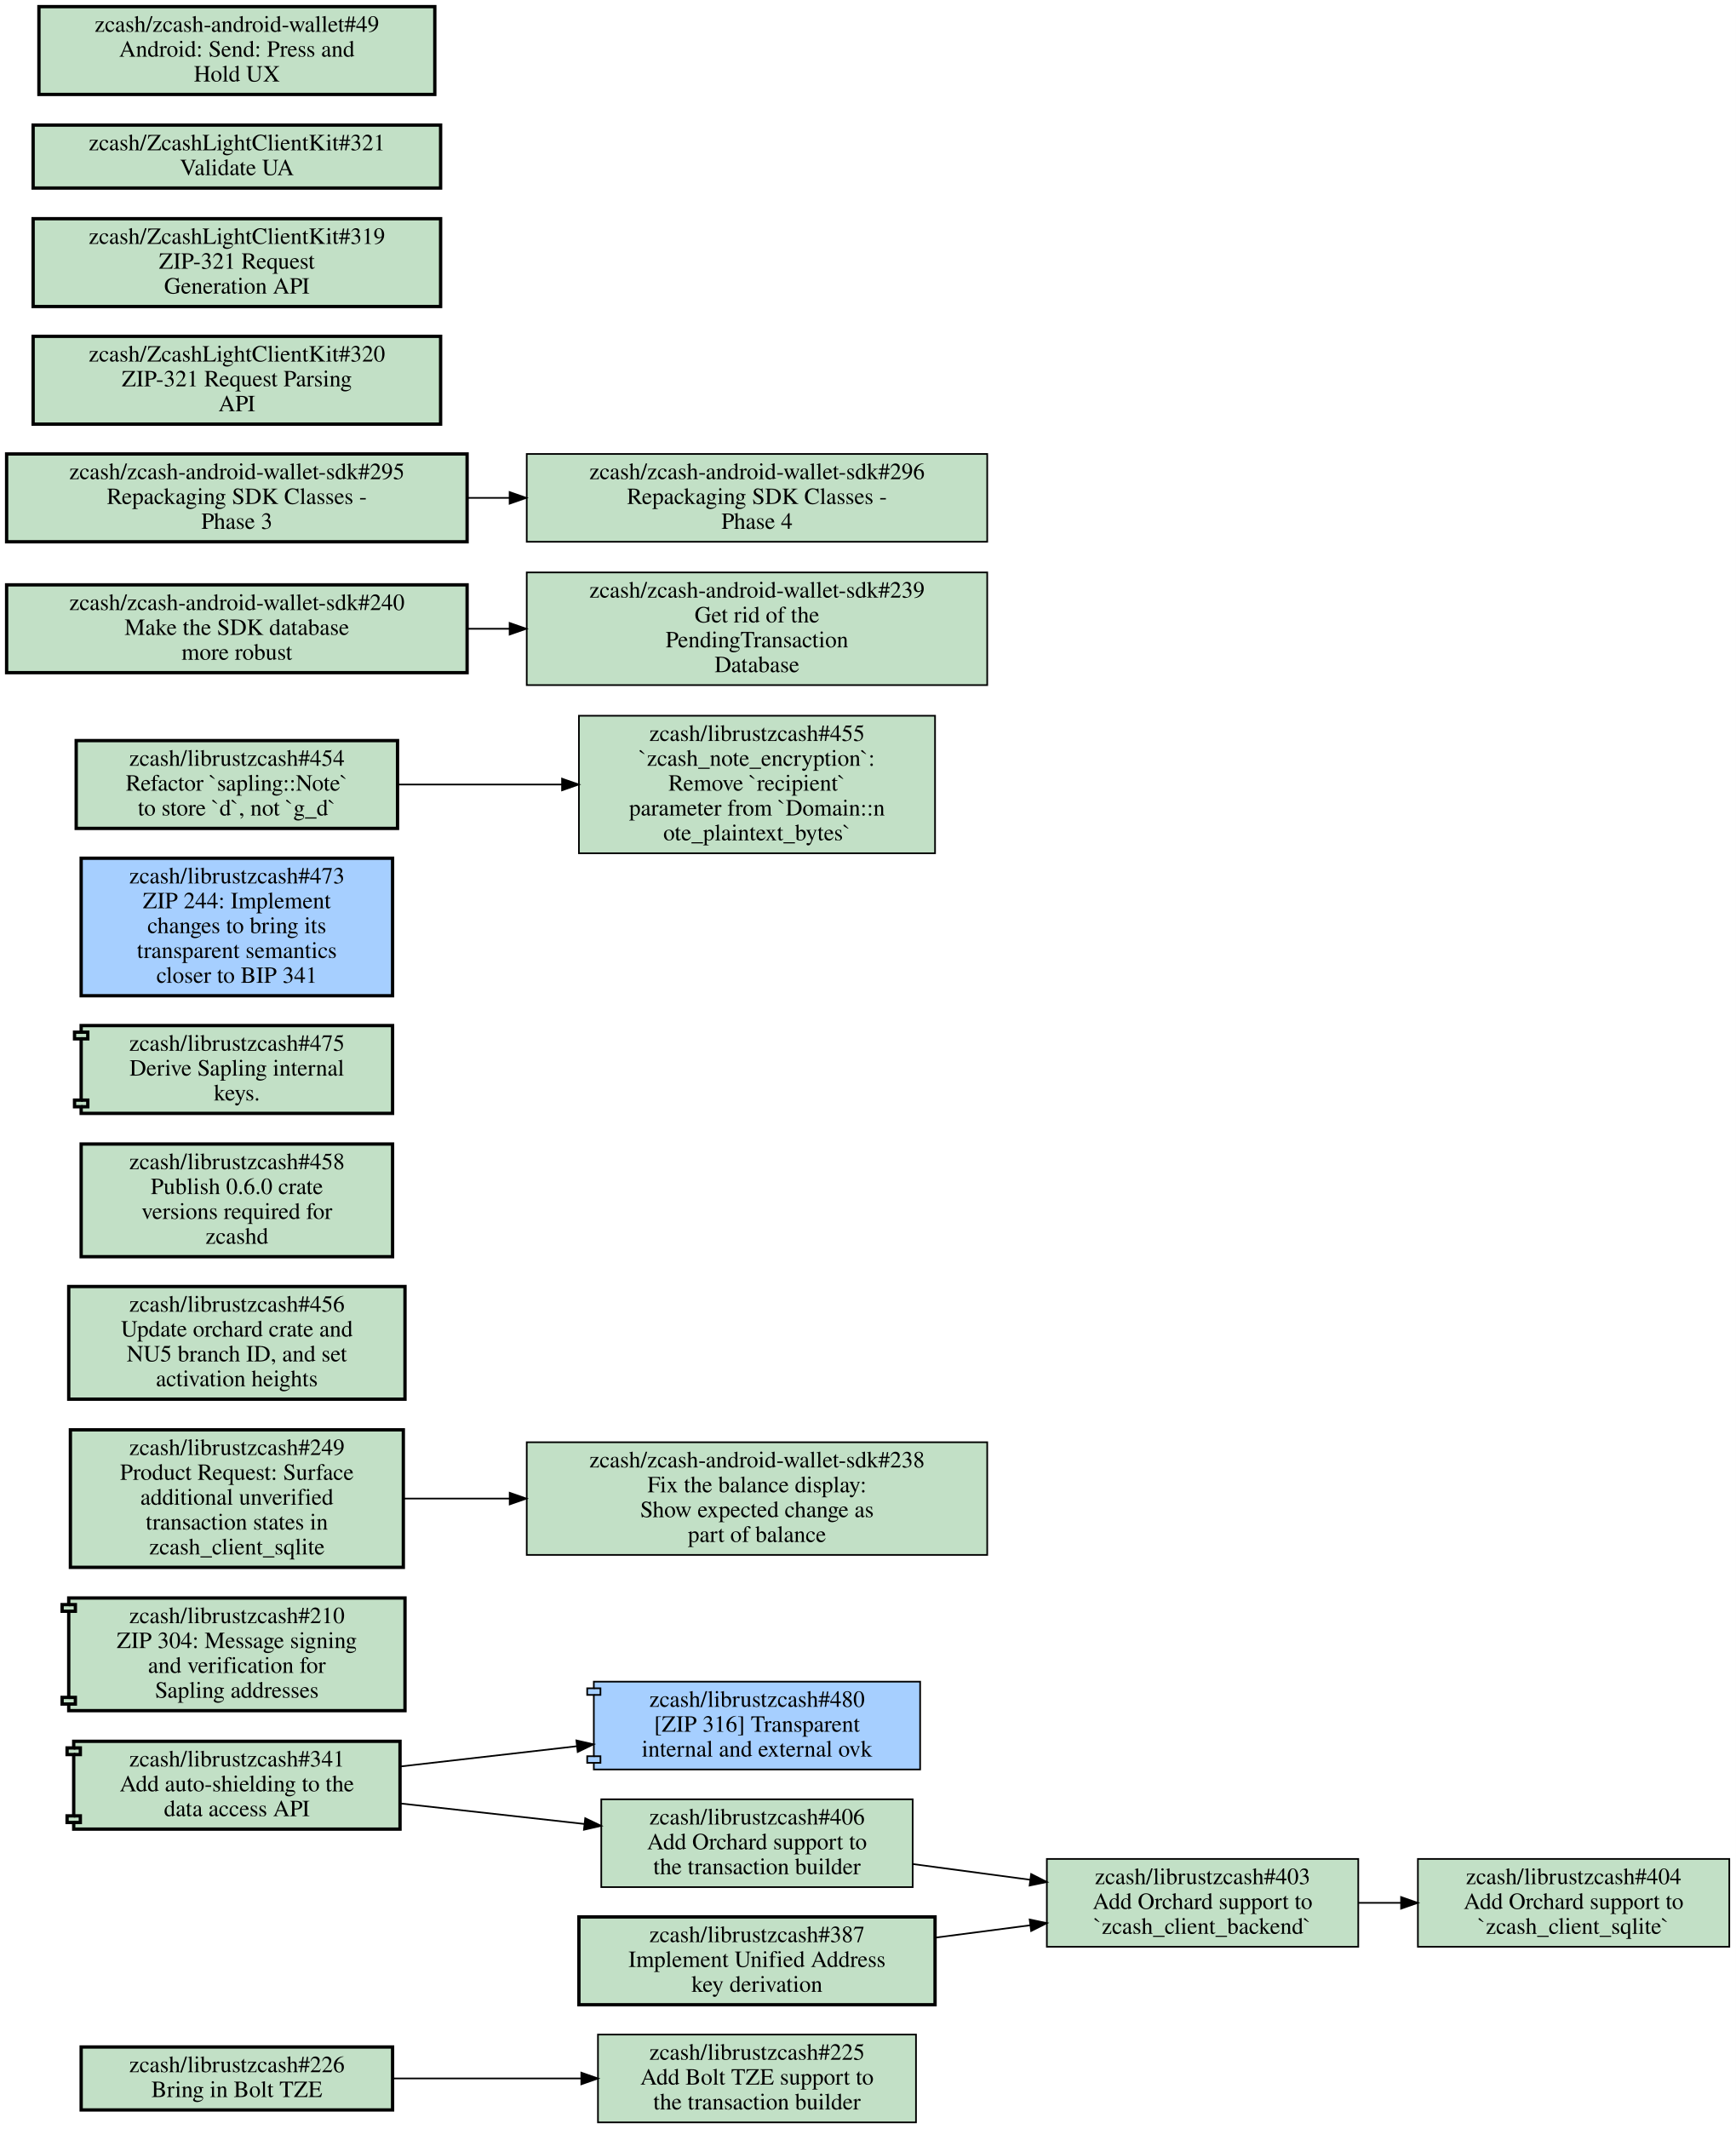
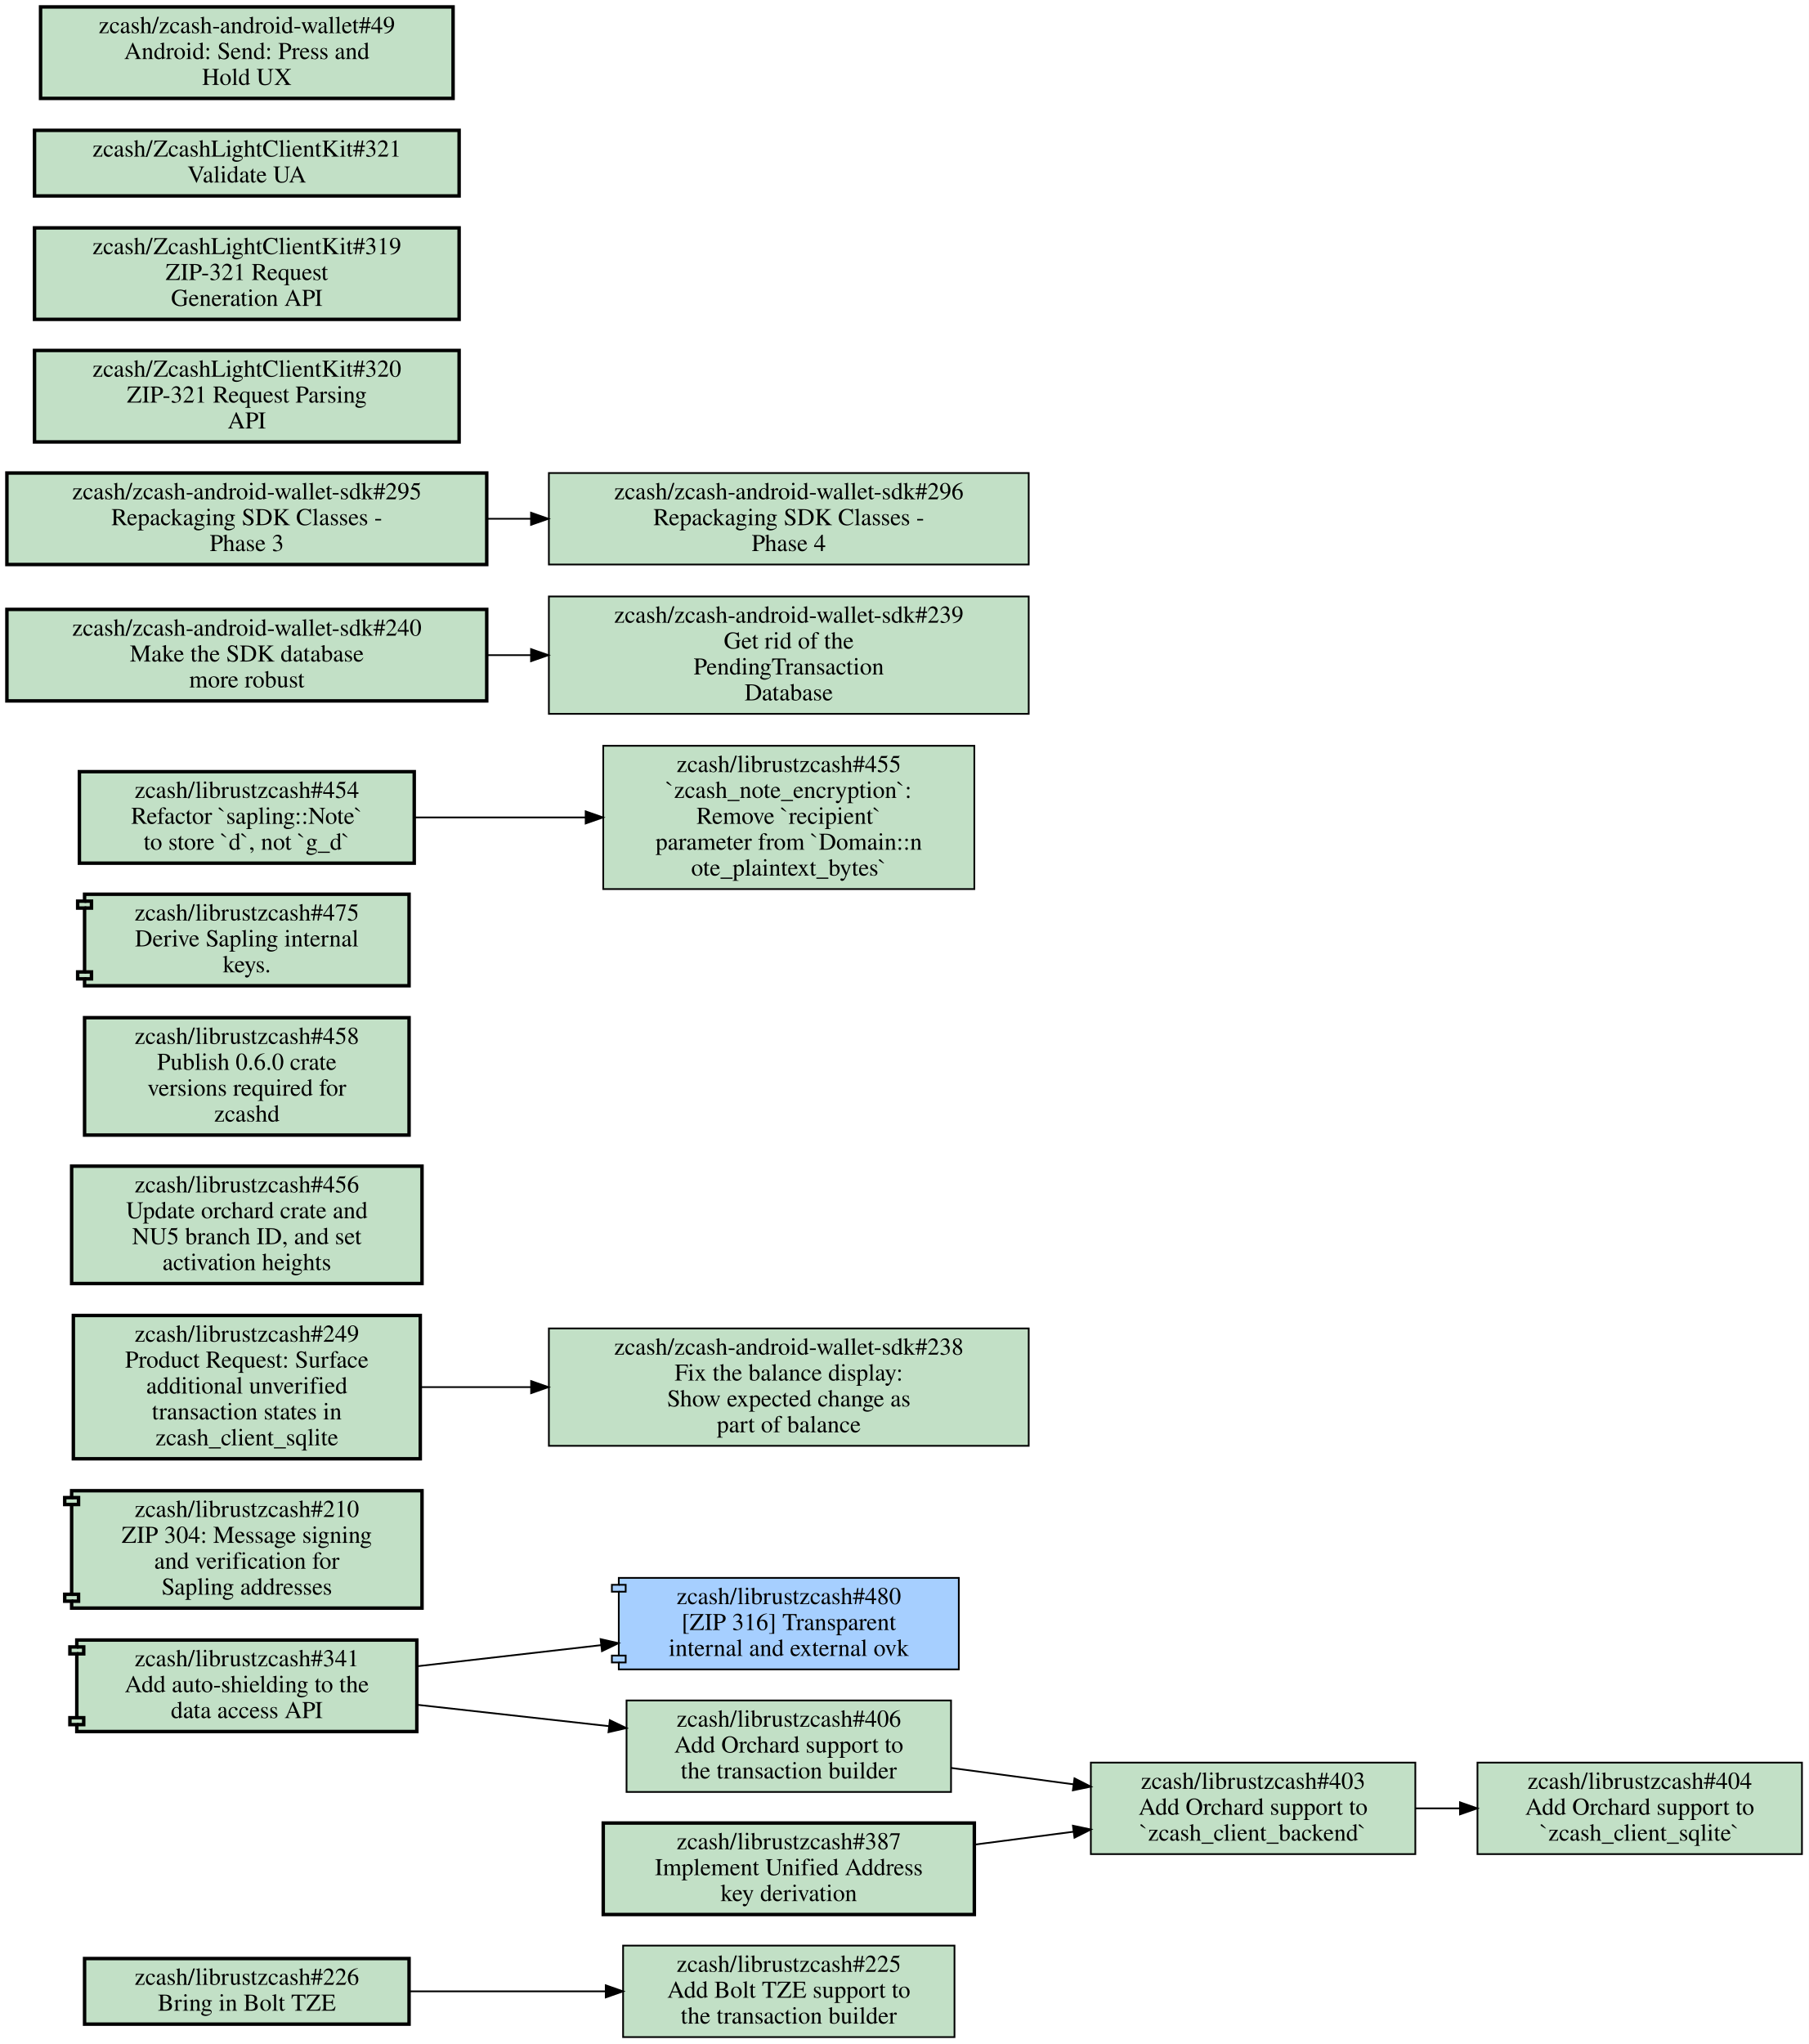
- <svg xmlns="http://www.w3.org/2000/svg" xmlns:xlink="http://www.w3.org/1999/xlink" width="1048pt" height="1285pt" viewBox="0.00 0.00 1048.00 1285.00">
-   <g id="graph0" class="graph" transform="scale(1 1) rotate(0) translate(4 1281)">
-     <polygon fill="#ffffff" stroke="transparent" points="-4,4 -4,-1281 1044,-1281 1044,4 -4,4" />
+ <svg xmlns="http://www.w3.org/2000/svg" xmlns:xlink="http://www.w3.org/1999/xlink" width="1048pt" height="1184pt" viewBox="0.00 0.00 1048.00 1184.00">
+   <g id="graph0" class="graph" transform="scale(1 1) rotate(0) translate(4 1180)">
+     <polygon fill="#ffffff" stroke="transparent" points="-4,4 -4,-1180 1044,-1180 1044,4 -4,4" />
    <g id="node1" class="node open">
      <g id="a_node1">
        <a xlink:href="https://github.com/zcash/librustzcash/issues/226" xlink:title="zcash/librustzcash#226&#10;Bring in Bolt TZE" target="_blank">
          <polygon fill="#c2e0c6" stroke="#000000" stroke-width="2" points="233,-45.5 45,-45.5 45,-7.5 233,-7.5 233,-45.5" />
          <text text-anchor="middle" x="139" y="-30.3" font-family="Times,serif" font-size="14.00" fill="#000000">zcash/librustzcash#226</text>
          <text text-anchor="middle" x="139" y="-15.3" font-family="Times,serif" font-size="14.00" fill="#000000">Bring in Bolt TZE</text>
        </a>
      </g>
    </g>
    <g id="node2" class="node open">
      <g id="a_node2">
        <a xlink:href="https://github.com/zcash/librustzcash/issues/225" xlink:title="zcash/librustzcash#225&#10;Add Bolt TZE support to&#10;the transaction builder" target="_blank">
          <polygon fill="#c2e0c6" stroke="#000000" points="549,-53 357,-53 357,0 549,0 549,-53" />
          <text text-anchor="middle" x="453" y="-37.8" font-family="Times,serif" font-size="14.00" fill="#000000">zcash/librustzcash#225</text>
          <text text-anchor="middle" x="453" y="-22.8" font-family="Times,serif" font-size="14.00" fill="#000000">Add Bolt TZE support to</text>
          <text text-anchor="middle" x="453" y="-7.8" font-family="Times,serif" font-size="14.00" fill="#000000">the transaction builder</text>
        </a>
      </g>
    </g>
    <g id="edge1" class="edge">
      <path fill="none" stroke="#000000" d="M233.21,-26.5C268.96,-26.5 309.91,-26.5 346.7,-26.5" />
      <polygon fill="#000000" stroke="#000000" points="346.95,-30 356.95,-26.5 346.95,-23 346.95,-30" />
    </g>
    <g id="node3" class="node open">
      <g id="a_node3">
        <a xlink:href="https://github.com/zcash/librustzcash/issues/403" xlink:title="zcash/librustzcash#403&#10;Add Orchard support to&#10;`zcash_client_backend`" target="_blank">
          <polygon fill="#c2e0c6" stroke="#000000" points="816,-159 628,-159 628,-106 816,-106 816,-159" />
          <text text-anchor="middle" x="722" y="-143.8" font-family="Times,serif" font-size="14.00" fill="#000000">zcash/librustzcash#403</text>
          <text text-anchor="middle" x="722" y="-128.8" font-family="Times,serif" font-size="14.00" fill="#000000">Add Orchard support to</text>
          <text text-anchor="middle" x="722" y="-113.8" font-family="Times,serif" font-size="14.00" fill="#000000">`zcash_client_backend`</text>
        </a>
      </g>
    </g>
    <g id="node4" class="node open">
      <g id="a_node4">
        <a xlink:href="https://github.com/zcash/librustzcash/issues/404" xlink:title="zcash/librustzcash#404&#10;Add Orchard support to&#10;`zcash_client_sqlite`" target="_blank">
          <polygon fill="#c2e0c6" stroke="#000000" points="1040,-159 852,-159 852,-106 1040,-106 1040,-159" />
          <text text-anchor="middle" x="946" y="-143.8" font-family="Times,serif" font-size="14.00" fill="#000000">zcash/librustzcash#404</text>
          <text text-anchor="middle" x="946" y="-128.8" font-family="Times,serif" font-size="14.00" fill="#000000">Add Orchard support to</text>
          <text text-anchor="middle" x="946" y="-113.8" font-family="Times,serif" font-size="14.00" fill="#000000">`zcash_client_sqlite`</text>
        </a>
      </g>
    </g>
    <g id="edge2" class="edge">
      <path fill="none" stroke="#000000" d="M816.02,-132.5C824.54,-132.5 833.2,-132.5 841.8,-132.5" />
      <polygon fill="#000000" stroke="#000000" points="841.86,-136 851.86,-132.5 841.86,-129 841.86,-136" />
    </g>
    <g id="node5" class="node open">
      <g id="a_node5">
        <a xlink:href="https://github.com/zcash/librustzcash/pull/210" xlink:title="zcash/librustzcash#210&#10;ZIP 304: Message signing&#10;and verification for&#10;Sapling addresses" target="_blank">
          <polygon fill="#c2e0c6" stroke="#000000" stroke-width="2" points="240.5,-316.5 37.5,-316.5 37.5,-312.5 33.5,-312.5 33.5,-308.5 37.5,-308.5 37.5,-256.5 33.5,-256.5 33.5,-252.5 37.5,-252.5 37.5,-248.5 240.5,-248.5 240.5,-316.5" />
          <polyline fill="none" stroke="#000000" stroke-width="2" points="37.5,-312.5 41.5,-312.5 41.5,-308.5 37.5,-308.5 " />
          <polyline fill="none" stroke="#000000" stroke-width="2" points="37.5,-256.5 41.5,-256.5 41.5,-252.5 37.5,-252.5 " />
          <text text-anchor="middle" x="139" y="-301.3" font-family="Times,serif" font-size="14.00" fill="#000000">zcash/librustzcash#210</text>
          <text text-anchor="middle" x="139" y="-286.3" font-family="Times,serif" font-size="14.00" fill="#000000">ZIP 304: Message signing</text>
          <text text-anchor="middle" x="139" y="-271.3" font-family="Times,serif" font-size="14.00" fill="#000000">and verification for</text>
          <text text-anchor="middle" x="139" y="-256.3" font-family="Times,serif" font-size="14.00" fill="#000000">Sapling addresses</text>
        </a>
      </g>
    </g>
    <g id="node6" class="node committed">
      <g id="a_node6">
        <a xlink:href="https://github.com/zcash/librustzcash/pull/480" xlink:title="zcash/librustzcash#480&#10;[ZIP 316] Transparent&#10;internal and external ovk" target="_blank">
          <polygon fill="#a6cfff" stroke="#000000" points="551.5,-266 354.5,-266 354.5,-262 350.5,-262 350.5,-258 354.5,-258 354.5,-221 350.5,-221 350.5,-217 354.5,-217 354.5,-213 551.5,-213 551.5,-266" />
          <polyline fill="none" stroke="#000000" points="354.5,-262 358.5,-262 358.5,-258 354.5,-258 " />
          <polyline fill="none" stroke="#000000" points="354.5,-221 358.5,-221 358.5,-217 354.5,-217 " />
          <text text-anchor="middle" x="453" y="-250.8" font-family="Times,serif" font-size="14.00" fill="#000000">zcash/librustzcash#480</text>
          <text text-anchor="middle" x="453" y="-235.8" font-family="Times,serif" font-size="14.00" fill="#000000">[ZIP 316] Transparent</text>
          <text text-anchor="middle" x="453" y="-220.8" font-family="Times,serif" font-size="14.00" fill="#000000">internal and external ovk</text>
        </a>
      </g>
    </g>
    <g id="node7" class="node open">
      <g id="a_node7">
        <a xlink:href="https://github.com/zcash/librustzcash/pull/341" xlink:title="zcash/librustzcash#341&#10;Add auto-shielding to the&#10;data access API" target="_blank">
          <polygon fill="#c2e0c6" stroke="#000000" stroke-width="2" points="237.5,-230 40.5,-230 40.5,-226 36.5,-226 36.5,-222 40.5,-222 40.5,-185 36.5,-185 36.5,-181 40.5,-181 40.5,-177 237.5,-177 237.5,-230" />
          <polyline fill="none" stroke="#000000" stroke-width="2" points="40.5,-226 44.5,-226 44.5,-222 40.5,-222 " />
          <polyline fill="none" stroke="#000000" stroke-width="2" points="40.5,-185 44.5,-185 44.5,-181 40.5,-181 " />
          <text text-anchor="middle" x="139" y="-214.8" font-family="Times,serif" font-size="14.00" fill="#000000">zcash/librustzcash#341</text>
          <text text-anchor="middle" x="139" y="-199.8" font-family="Times,serif" font-size="14.00" fill="#000000">Add auto-shielding to the</text>
          <text text-anchor="middle" x="139" y="-184.8" font-family="Times,serif" font-size="14.00" fill="#000000">data access API</text>
        </a>
      </g>
    </g>
    <g id="edge3" class="edge">
      <path fill="none" stroke="#000000" d="M237.92,-214.84C271.71,-218.71 309.67,-223.07 344.19,-227.03" />
      <polygon fill="#000000" stroke="#000000" points="343.979,-230.528 354.31,-228.18 344.769,-223.573 343.979,-230.528" />
    </g>
    <g id="node8" class="node open">
      <g id="a_node8">
        <a xlink:href="https://github.com/zcash/librustzcash/issues/406" xlink:title="zcash/librustzcash#406&#10;Add Orchard support to&#10;the transaction builder" target="_blank">
          <polygon fill="#c2e0c6" stroke="#000000" points="547,-195 359,-195 359,-142 547,-142 547,-195" />
          <text text-anchor="middle" x="453" y="-179.8" font-family="Times,serif" font-size="14.00" fill="#000000">zcash/librustzcash#406</text>
          <text text-anchor="middle" x="453" y="-164.8" font-family="Times,serif" font-size="14.00" fill="#000000">Add Orchard support to</text>
          <text text-anchor="middle" x="453" y="-149.8" font-family="Times,serif" font-size="14.00" fill="#000000">the transaction builder</text>
        </a>
      </g>
    </g>
    <g id="edge4" class="edge">
      <path fill="none" stroke="#000000" d="M237.92,-192.47C273.25,-188.54 313.14,-184.09 348.9,-180.1" />
      <polygon fill="#000000" stroke="#000000" points="349.309,-183.576 358.86,-178.99 348.534,-176.619 349.309,-183.576" />
    </g>
    <g id="edge5" class="edge">
      <path fill="none" stroke="#000000" d="M547.08,-155.91C570.02,-152.84 594.68,-149.54 618.04,-146.41" />
      <polygon fill="#000000" stroke="#000000" points="618.523,-149.877 627.97,-145.08 617.594,-142.939 618.523,-149.877" />
    </g>
    <g id="node9" class="node open">
      <g id="a_node9">
        <a xlink:href="https://github.com/zcash/librustzcash/issues/249" xlink:title="zcash/librustzcash#249&#10;Product Request: Surface&#10;additional unverified&#10;transaction states in&#10;zcash_client_sqlite" target="_blank">
          <polygon fill="#c2e0c6" stroke="#000000" stroke-width="2" points="239.5,-418 38.5,-418 38.5,-335 239.5,-335 239.5,-418" />
          <text text-anchor="middle" x="139" y="-402.8" font-family="Times,serif" font-size="14.00" fill="#000000">zcash/librustzcash#249</text>
          <text text-anchor="middle" x="139" y="-387.8" font-family="Times,serif" font-size="14.00" fill="#000000">Product Request: Surface</text>
          <text text-anchor="middle" x="139" y="-372.8" font-family="Times,serif" font-size="14.00" fill="#000000">additional unverified</text>
          <text text-anchor="middle" x="139" y="-357.8" font-family="Times,serif" font-size="14.00" fill="#000000">transaction states in</text>
          <text text-anchor="middle" x="139" y="-342.8" font-family="Times,serif" font-size="14.00" fill="#000000">zcash_client_sqlite</text>
        </a>
      </g>
    </g>
    <g id="node10" class="node open">
      <g id="a_node10">
        <a xlink:href="https://github.com/zcash/zcash-android-wallet-sdk/issues/238" xlink:title="zcash/zcash-android-wallet-sdk#238&#10;Fix the balance display:&#10;Show expected change as&#10;part of balance" target="_blank">
          <polygon fill="#c2e0c6" stroke="#000000" points="592,-410.5 314,-410.5 314,-342.5 592,-342.5 592,-410.5" />
          <text text-anchor="middle" x="453" y="-395.3" font-family="Times,serif" font-size="14.00" fill="#000000">zcash/zcash-android-wallet-sdk#238</text>
          <text text-anchor="middle" x="453" y="-380.3" font-family="Times,serif" font-size="14.00" fill="#000000">Fix the balance display:</text>
          <text text-anchor="middle" x="453" y="-365.3" font-family="Times,serif" font-size="14.00" fill="#000000">Show expected change as</text>
          <text text-anchor="middle" x="453" y="-350.3" font-family="Times,serif" font-size="14.00" fill="#000000">part of balance</text>
        </a>
      </g>
    </g>
    <g id="edge6" class="edge">
      <path fill="none" stroke="#000000" d="M239.65,-376.5C260.01,-376.5 281.83,-376.5 303.47,-376.5" />
      <polygon fill="#000000" stroke="#000000" points="303.72,-380 313.72,-376.5 303.72,-373 303.72,-380" />
    </g>
    <g id="node11" class="node open">
      <g id="a_node11">
        <a xlink:href="https://github.com/zcash/librustzcash/issues/456" xlink:title="zcash/librustzcash#456&#10;Update orchard crate and&#10;NU5 branch ID, and set&#10;activation heights" target="_blank">
          <polygon fill="#c2e0c6" stroke="#000000" stroke-width="2" points="240.5,-504.5 37.5,-504.5 37.5,-436.5 240.5,-436.5 240.5,-504.5" />
          <text text-anchor="middle" x="139" y="-489.3" font-family="Times,serif" font-size="14.00" fill="#000000">zcash/librustzcash#456</text>
          <text text-anchor="middle" x="139" y="-474.3" font-family="Times,serif" font-size="14.00" fill="#000000">Update orchard crate and</text>
          <text text-anchor="middle" x="139" y="-459.3" font-family="Times,serif" font-size="14.00" fill="#000000">NU5 branch ID, and set</text>
          <text text-anchor="middle" x="139" y="-444.3" font-family="Times,serif" font-size="14.00" fill="#000000">activation heights</text>
        </a>
      </g>
    </g>
    <g id="node12" class="node open">
      <g id="a_node12">
        <a xlink:href="https://github.com/zcash/librustzcash/issues/458" xlink:title="zcash/librustzcash#458&#10;Publish 0.6.0 crate&#10;versions required for&#10;zcashd" target="_blank">
          <polygon fill="#c2e0c6" stroke="#000000" stroke-width="2" points="233,-590.5 45,-590.5 45,-522.5 233,-522.5 233,-590.5" />
          <text text-anchor="middle" x="139" y="-575.3" font-family="Times,serif" font-size="14.00" fill="#000000">zcash/librustzcash#458</text>
          <text text-anchor="middle" x="139" y="-560.3" font-family="Times,serif" font-size="14.00" fill="#000000">Publish 0.6.0 crate</text>
          <text text-anchor="middle" x="139" y="-545.3" font-family="Times,serif" font-size="14.00" fill="#000000">versions required for</text>
          <text text-anchor="middle" x="139" y="-530.3" font-family="Times,serif" font-size="14.00" fill="#000000">zcashd</text>
        </a>
      </g>
    </g>
    <g id="node13" class="node open">
      <g id="a_node13">
        <a xlink:href="https://github.com/zcash/librustzcash/pull/475" xlink:title="zcash/librustzcash#475&#10;Derive Sapling internal&#10;keys." target="_blank">
          <polygon fill="#c2e0c6" stroke="#000000" stroke-width="2" points="233,-662 45,-662 45,-658 41,-658 41,-654 45,-654 45,-617 41,-617 41,-613 45,-613 45,-609 233,-609 233,-662" />
          <polyline fill="none" stroke="#000000" stroke-width="2" points="45,-658 49,-658 49,-654 45,-654 " />
          <polyline fill="none" stroke="#000000" stroke-width="2" points="45,-617 49,-617 49,-613 45,-613 " />
          <text text-anchor="middle" x="139" y="-646.8" font-family="Times,serif" font-size="14.00" fill="#000000">zcash/librustzcash#475</text>
          <text text-anchor="middle" x="139" y="-631.8" font-family="Times,serif" font-size="14.00" fill="#000000">Derive Sapling internal</text>
          <text text-anchor="middle" x="139" y="-616.8" font-family="Times,serif" font-size="14.00" fill="#000000">keys.</text>
        </a>
      </g>
    </g>
-     <g id="node14" class="node committed">
+     <g id="node14" class="node open">
      <g id="a_node14">
-         <a xlink:href="https://github.com/zcash/librustzcash/issues/473" xlink:title="zcash/librustzcash#473&#10;ZIP 244: Implement&#10;changes to bring its&#10;transparent semantics&#10;closer to BIP 341" target="_blank">
-           <polygon fill="#a6cfff" stroke="#000000" stroke-width="2" points="233,-763 45,-763 45,-680 233,-680 233,-763" />
-           <text text-anchor="middle" x="139" y="-747.8" font-family="Times,serif" font-size="14.00" fill="#000000">zcash/librustzcash#473</text>
-           <text text-anchor="middle" x="139" y="-732.8" font-family="Times,serif" font-size="14.00" fill="#000000">ZIP 244: Implement</text>
-           <text text-anchor="middle" x="139" y="-717.8" font-family="Times,serif" font-size="14.00" fill="#000000">changes to bring its</text>
-           <text text-anchor="middle" x="139" y="-702.8" font-family="Times,serif" font-size="14.00" fill="#000000">transparent semantics</text>
-           <text text-anchor="middle" x="139" y="-687.8" font-family="Times,serif" font-size="14.00" fill="#000000">closer to BIP 341</text>
+         <a xlink:href="https://github.com/zcash/librustzcash/issues/454" xlink:title="zcash/librustzcash#454&#10;Refactor `sapling::Note`&#10;to store `d`, not `g_d`" target="_blank">
+           <polygon fill="#c2e0c6" stroke="#000000" stroke-width="2" points="236,-733 42,-733 42,-680 236,-680 236,-733" />
+           <text text-anchor="middle" x="139" y="-717.8" font-family="Times,serif" font-size="14.00" fill="#000000">zcash/librustzcash#454</text>
+           <text text-anchor="middle" x="139" y="-702.8" font-family="Times,serif" font-size="14.00" fill="#000000">Refactor `sapling::Note`</text>
+           <text text-anchor="middle" x="139" y="-687.8" font-family="Times,serif" font-size="14.00" fill="#000000">to store `d`, not `g_d`</text>
        </a>
      </g>
    </g>
    <g id="node15" class="node open">
      <g id="a_node15">
-         <a xlink:href="https://github.com/zcash/librustzcash/issues/454" xlink:title="zcash/librustzcash#454&#10;Refactor `sapling::Note`&#10;to store `d`, not `g_d`" target="_blank">
-           <polygon fill="#c2e0c6" stroke="#000000" stroke-width="2" points="236,-834 42,-834 42,-781 236,-781 236,-834" />
-           <text text-anchor="middle" x="139" y="-818.8" font-family="Times,serif" font-size="14.00" fill="#000000">zcash/librustzcash#454</text>
-           <text text-anchor="middle" x="139" y="-803.8" font-family="Times,serif" font-size="14.00" fill="#000000">Refactor `sapling::Note`</text>
-           <text text-anchor="middle" x="139" y="-788.8" font-family="Times,serif" font-size="14.00" fill="#000000">to store `d`, not `g_d`</text>
-         </a>
-       </g>
+         <a xlink:href="https://github.com/zcash/librustzcash/issues/455" xlink:title="zcash/librustzcash#455&#10;`zcash_note_encryption`:&#10;Remove `recipient`&#10;parameter from `Domain::n&#10;ote_plaintext_bytes`" target="_blank">
+           <polygon fill="#c2e0c6" stroke="#000000" points="560.5,-748 345.5,-748 345.5,-665 560.5,-665 560.5,-748" />
+           <text text-anchor="middle" x="453" y="-732.8" font-family="Times,serif" font-size="14.00" fill="#000000">zcash/librustzcash#455</text>
+           <text text-anchor="middle" x="453" y="-717.8" font-family="Times,serif" font-size="14.00" fill="#000000">`zcash_note_encryption`:</text>
+           <text text-anchor="middle" x="453" y="-702.8" font-family="Times,serif" font-size="14.00" fill="#000000">Remove `recipient`</text>
+           <text text-anchor="middle" x="453" y="-687.8" font-family="Times,serif" font-size="14.00" fill="#000000">parameter from `Domain::n</text>
+           <text text-anchor="middle" x="453" y="-672.8" font-family="Times,serif" font-size="14.00" fill="#000000">ote_plaintext_bytes`</text>
+         </a>
+       </g>
+     </g>
+     <g id="edge7" class="edge">
+       <path fill="none" stroke="#000000" d="M236.2,-706.5C267.54,-706.5 302.62,-706.5 335.27,-706.5" />
+       <polygon fill="#000000" stroke="#000000" points="335.32,-710 345.32,-706.5 335.32,-703 335.32,-710" />
    </g>
    <g id="node16" class="node open">
      <g id="a_node16">
-         <a xlink:href="https://github.com/zcash/librustzcash/issues/455" xlink:title="zcash/librustzcash#455&#10;`zcash_note_encryption`:&#10;Remove `recipient`&#10;parameter from `Domain::n&#10;ote_plaintext_bytes`" target="_blank">
-           <polygon fill="#c2e0c6" stroke="#000000" points="560.5,-849 345.5,-849 345.5,-766 560.5,-766 560.5,-849" />
-           <text text-anchor="middle" x="453" y="-833.8" font-family="Times,serif" font-size="14.00" fill="#000000">zcash/librustzcash#455</text>
-           <text text-anchor="middle" x="453" y="-818.8" font-family="Times,serif" font-size="14.00" fill="#000000">`zcash_note_encryption`:</text>
-           <text text-anchor="middle" x="453" y="-803.8" font-family="Times,serif" font-size="14.00" fill="#000000">Remove `recipient`</text>
-           <text text-anchor="middle" x="453" y="-788.8" font-family="Times,serif" font-size="14.00" fill="#000000">parameter from `Domain::n</text>
-           <text text-anchor="middle" x="453" y="-773.8" font-family="Times,serif" font-size="14.00" fill="#000000">ote_plaintext_bytes`</text>
-         </a>
-       </g>
-     </g>
-     <g id="edge7" class="edge">
-       <path fill="none" stroke="#000000" d="M236.2,-807.5C267.54,-807.5 302.62,-807.5 335.27,-807.5" />
-       <polygon fill="#000000" stroke="#000000" points="335.32,-811 345.32,-807.5 335.32,-804 335.32,-811" />
-     </g>
-     <g id="node17" class="node open">
-       <g id="a_node17">
        <a xlink:href="https://github.com/zcash/librustzcash/issues/387" xlink:title="zcash/librustzcash#387&#10;Implement Unified Address&#10;key derivation" target="_blank">
          <polygon fill="#c2e0c6" stroke="#000000" stroke-width="2" points="560.5,-124 345.5,-124 345.5,-71 560.5,-71 560.5,-124" />
          <text text-anchor="middle" x="453" y="-108.8" font-family="Times,serif" font-size="14.00" fill="#000000">zcash/librustzcash#387</text>
          <text text-anchor="middle" x="453" y="-93.8" font-family="Times,serif" font-size="14.00" fill="#000000">Implement Unified Address</text>
          <text text-anchor="middle" x="453" y="-78.8" font-family="Times,serif" font-size="14.00" fill="#000000">key derivation</text>
        </a>
      </g>
    </g>
    <g id="edge8" class="edge">
      <path fill="none" stroke="#000000" d="M560.86,-111.53C579.7,-113.98 599.25,-116.53 617.98,-118.97" />
      <polygon fill="#000000" stroke="#000000" points="617.622,-122.453 627.99,-120.27 618.524,-115.511 617.622,-122.453" />
    </g>
+     <g id="node17" class="node open">
+       <g id="a_node17">
+         <a xlink:href="https://github.com/zcash/zcash-android-wallet-sdk/issues/240" xlink:title="zcash/zcash-android-wallet-sdk#240&#10;Make the SDK database&#10;more robust" target="_blank">
+           <polygon fill="#c2e0c6" stroke="#000000" stroke-width="2" points="278,-827 0,-827 0,-774 278,-774 278,-827" />
+           <text text-anchor="middle" x="139" y="-811.8" font-family="Times,serif" font-size="14.00" fill="#000000">zcash/zcash-android-wallet-sdk#240</text>
+           <text text-anchor="middle" x="139" y="-796.8" font-family="Times,serif" font-size="14.00" fill="#000000">Make the SDK database</text>
+           <text text-anchor="middle" x="139" y="-781.8" font-family="Times,serif" font-size="14.00" fill="#000000">more robust</text>
+         </a>
+       </g>
+     </g>
    <g id="node18" class="node open">
      <g id="a_node18">
-         <a xlink:href="https://github.com/zcash/zcash-android-wallet-sdk/issues/240" xlink:title="zcash/zcash-android-wallet-sdk#240&#10;Make the SDK database&#10;more robust" target="_blank">
-           <polygon fill="#c2e0c6" stroke="#000000" stroke-width="2" points="278,-928 0,-928 0,-875 278,-875 278,-928" />
-           <text text-anchor="middle" x="139" y="-912.8" font-family="Times,serif" font-size="14.00" fill="#000000">zcash/zcash-android-wallet-sdk#240</text>
-           <text text-anchor="middle" x="139" y="-897.8" font-family="Times,serif" font-size="14.00" fill="#000000">Make the SDK database</text>
-           <text text-anchor="middle" x="139" y="-882.8" font-family="Times,serif" font-size="14.00" fill="#000000">more robust</text>
-         </a>
-       </g>
+         <a xlink:href="https://github.com/zcash/zcash-android-wallet-sdk/issues/239" xlink:title="zcash/zcash-android-wallet-sdk#239&#10;Get rid of the&#10;PendingTransaction&#10;Database" target="_blank">
+           <polygon fill="#c2e0c6" stroke="#000000" points="592,-834.5 314,-834.5 314,-766.5 592,-766.5 592,-834.5" />
+           <text text-anchor="middle" x="453" y="-819.3" font-family="Times,serif" font-size="14.00" fill="#000000">zcash/zcash-android-wallet-sdk#239</text>
+           <text text-anchor="middle" x="453" y="-804.3" font-family="Times,serif" font-size="14.00" fill="#000000">Get rid of the</text>
+           <text text-anchor="middle" x="453" y="-789.3" font-family="Times,serif" font-size="14.00" fill="#000000">PendingTransaction</text>
+           <text text-anchor="middle" x="453" y="-774.3" font-family="Times,serif" font-size="14.00" fill="#000000">Database</text>
+         </a>
+       </g>
+     </g>
+     <g id="edge9" class="edge">
+       <path fill="none" stroke="#000000" d="M278.1,-800.5C286.49,-800.5 294.96,-800.5 303.4,-800.5" />
+       <polygon fill="#000000" stroke="#000000" points="303.67,-804 313.67,-800.5 303.67,-797 303.67,-804" />
    </g>
    <g id="node19" class="node open">
      <g id="a_node19">
-         <a xlink:href="https://github.com/zcash/zcash-android-wallet-sdk/issues/239" xlink:title="zcash/zcash-android-wallet-sdk#239&#10;Get rid of the&#10;PendingTransaction&#10;Database" target="_blank">
-           <polygon fill="#c2e0c6" stroke="#000000" points="592,-935.5 314,-935.5 314,-867.5 592,-867.5 592,-935.5" />
-           <text text-anchor="middle" x="453" y="-920.3" font-family="Times,serif" font-size="14.00" fill="#000000">zcash/zcash-android-wallet-sdk#239</text>
-           <text text-anchor="middle" x="453" y="-905.3" font-family="Times,serif" font-size="14.00" fill="#000000">Get rid of the</text>
-           <text text-anchor="middle" x="453" y="-890.3" font-family="Times,serif" font-size="14.00" fill="#000000">PendingTransaction</text>
-           <text text-anchor="middle" x="453" y="-875.3" font-family="Times,serif" font-size="14.00" fill="#000000">Database</text>
-         </a>
-       </g>
-     </g>
-     <g id="edge9" class="edge">
-       <path fill="none" stroke="#000000" d="M278.1,-901.5C286.49,-901.5 294.96,-901.5 303.4,-901.5" />
-       <polygon fill="#000000" stroke="#000000" points="303.67,-905 313.67,-901.5 303.67,-898 303.67,-905" />
+         <a xlink:href="https://github.com/zcash/zcash-android-wallet-sdk/issues/295" xlink:title="zcash/zcash-android-wallet-sdk#295&#10;Repackaging SDK Classes -&#10;Phase 3" target="_blank">
+           <polygon fill="#c2e0c6" stroke="#000000" stroke-width="2" points="278,-906 0,-906 0,-853 278,-853 278,-906" />
+           <text text-anchor="middle" x="139" y="-890.8" font-family="Times,serif" font-size="14.00" fill="#000000">zcash/zcash-android-wallet-sdk#295</text>
+           <text text-anchor="middle" x="139" y="-875.8" font-family="Times,serif" font-size="14.00" fill="#000000">Repackaging SDK Classes -</text>
+           <text text-anchor="middle" x="139" y="-860.8" font-family="Times,serif" font-size="14.00" fill="#000000">Phase 3</text>
+         </a>
+       </g>
    </g>
    <g id="node20" class="node open">
      <g id="a_node20">
-         <a xlink:href="https://github.com/zcash/zcash-android-wallet-sdk/issues/295" xlink:title="zcash/zcash-android-wallet-sdk#295&#10;Repackaging SDK Classes -&#10;Phase 3" target="_blank">
-           <polygon fill="#c2e0c6" stroke="#000000" stroke-width="2" points="278,-1007 0,-1007 0,-954 278,-954 278,-1007" />
-           <text text-anchor="middle" x="139" y="-991.8" font-family="Times,serif" font-size="14.00" fill="#000000">zcash/zcash-android-wallet-sdk#295</text>
-           <text text-anchor="middle" x="139" y="-976.8" font-family="Times,serif" font-size="14.00" fill="#000000">Repackaging SDK Classes -</text>
-           <text text-anchor="middle" x="139" y="-961.8" font-family="Times,serif" font-size="14.00" fill="#000000">Phase 3</text>
-         </a>
-       </g>
+         <a xlink:href="https://github.com/zcash/zcash-android-wallet-sdk/issues/296" xlink:title="zcash/zcash-android-wallet-sdk#296&#10;Repackaging SDK Classes -&#10;Phase 4" target="_blank">
+           <polygon fill="#c2e0c6" stroke="#000000" points="592,-906 314,-906 314,-853 592,-853 592,-906" />
+           <text text-anchor="middle" x="453" y="-890.8" font-family="Times,serif" font-size="14.00" fill="#000000">zcash/zcash-android-wallet-sdk#296</text>
+           <text text-anchor="middle" x="453" y="-875.8" font-family="Times,serif" font-size="14.00" fill="#000000">Repackaging SDK Classes -</text>
+           <text text-anchor="middle" x="453" y="-860.8" font-family="Times,serif" font-size="14.00" fill="#000000">Phase 4</text>
+         </a>
+       </g>
+     </g>
+     <g id="edge10" class="edge">
+       <path fill="none" stroke="#000000" d="M278.1,-879.5C286.49,-879.5 294.96,-879.5 303.4,-879.5" />
+       <polygon fill="#000000" stroke="#000000" points="303.67,-883 313.67,-879.5 303.67,-876 303.67,-883" />
    </g>
    <g id="node21" class="node open">
      <g id="a_node21">
-         <a xlink:href="https://github.com/zcash/zcash-android-wallet-sdk/issues/296" xlink:title="zcash/zcash-android-wallet-sdk#296&#10;Repackaging SDK Classes -&#10;Phase 4" target="_blank">
-           <polygon fill="#c2e0c6" stroke="#000000" points="592,-1007 314,-1007 314,-954 592,-954 592,-1007" />
-           <text text-anchor="middle" x="453" y="-991.8" font-family="Times,serif" font-size="14.00" fill="#000000">zcash/zcash-android-wallet-sdk#296</text>
-           <text text-anchor="middle" x="453" y="-976.8" font-family="Times,serif" font-size="14.00" fill="#000000">Repackaging SDK Classes -</text>
-           <text text-anchor="middle" x="453" y="-961.8" font-family="Times,serif" font-size="14.00" fill="#000000">Phase 4</text>
-         </a>
-       </g>
-     </g>
-     <g id="edge10" class="edge">
-       <path fill="none" stroke="#000000" d="M278.1,-980.5C286.49,-980.5 294.96,-980.5 303.4,-980.5" />
-       <polygon fill="#000000" stroke="#000000" points="303.67,-984 313.67,-980.5 303.67,-977 303.67,-984" />
+         <a xlink:href="https://github.com/zcash/ZcashLightClientKit/issues/320" xlink:title="zcash/ZcashLightClientKit#320&#10;ZIP-321 Request Parsing&#10;API" target="_blank">
+           <polygon fill="#c2e0c6" stroke="#000000" stroke-width="2" points="262,-977 16,-977 16,-924 262,-924 262,-977" />
+           <text text-anchor="middle" x="139" y="-961.8" font-family="Times,serif" font-size="14.00" fill="#000000">zcash/ZcashLightClientKit#320</text>
+           <text text-anchor="middle" x="139" y="-946.8" font-family="Times,serif" font-size="14.00" fill="#000000">ZIP-321 Request Parsing</text>
+           <text text-anchor="middle" x="139" y="-931.8" font-family="Times,serif" font-size="14.00" fill="#000000">API</text>
+         </a>
+       </g>
    </g>
    <g id="node22" class="node open">
      <g id="a_node22">
-         <a xlink:href="https://github.com/zcash/ZcashLightClientKit/issues/320" xlink:title="zcash/ZcashLightClientKit#320&#10;ZIP-321 Request Parsing&#10;API" target="_blank">
-           <polygon fill="#c2e0c6" stroke="#000000" stroke-width="2" points="262,-1078 16,-1078 16,-1025 262,-1025 262,-1078" />
-           <text text-anchor="middle" x="139" y="-1062.8" font-family="Times,serif" font-size="14.00" fill="#000000">zcash/ZcashLightClientKit#320</text>
-           <text text-anchor="middle" x="139" y="-1047.8" font-family="Times,serif" font-size="14.00" fill="#000000">ZIP-321 Request Parsing</text>
-           <text text-anchor="middle" x="139" y="-1032.8" font-family="Times,serif" font-size="14.00" fill="#000000">API</text>
+         <a xlink:href="https://github.com/zcash/ZcashLightClientKit/issues/319" xlink:title="zcash/ZcashLightClientKit#319&#10;ZIP-321 Request&#10;Generation API" target="_blank">
+           <polygon fill="#c2e0c6" stroke="#000000" stroke-width="2" points="262,-1048 16,-1048 16,-995 262,-995 262,-1048" />
+           <text text-anchor="middle" x="139" y="-1032.8" font-family="Times,serif" font-size="14.00" fill="#000000">zcash/ZcashLightClientKit#319</text>
+           <text text-anchor="middle" x="139" y="-1017.8" font-family="Times,serif" font-size="14.00" fill="#000000">ZIP-321 Request</text>
+           <text text-anchor="middle" x="139" y="-1002.8" font-family="Times,serif" font-size="14.00" fill="#000000">Generation API</text>
        </a>
      </g>
    </g>
    <g id="node23" class="node open">
      <g id="a_node23">
-         <a xlink:href="https://github.com/zcash/ZcashLightClientKit/issues/319" xlink:title="zcash/ZcashLightClientKit#319&#10;ZIP-321 Request&#10;Generation API" target="_blank">
-           <polygon fill="#c2e0c6" stroke="#000000" stroke-width="2" points="262,-1149 16,-1149 16,-1096 262,-1096 262,-1149" />
-           <text text-anchor="middle" x="139" y="-1133.8" font-family="Times,serif" font-size="14.00" fill="#000000">zcash/ZcashLightClientKit#319</text>
-           <text text-anchor="middle" x="139" y="-1118.8" font-family="Times,serif" font-size="14.00" fill="#000000">ZIP-321 Request</text>
-           <text text-anchor="middle" x="139" y="-1103.8" font-family="Times,serif" font-size="14.00" fill="#000000">Generation API</text>
+         <a xlink:href="https://github.com/zcash/ZcashLightClientKit/issues/321" xlink:title="zcash/ZcashLightClientKit#321&#10;Validate UA" target="_blank">
+           <polygon fill="#c2e0c6" stroke="#000000" stroke-width="2" points="262,-1104.5 16,-1104.5 16,-1066.5 262,-1066.5 262,-1104.5" />
+           <text text-anchor="middle" x="139" y="-1089.3" font-family="Times,serif" font-size="14.00" fill="#000000">zcash/ZcashLightClientKit#321</text>
+           <text text-anchor="middle" x="139" y="-1074.3" font-family="Times,serif" font-size="14.00" fill="#000000">Validate UA</text>
        </a>
      </g>
    </g>
    <g id="node24" class="node open">
      <g id="a_node24">
-         <a xlink:href="https://github.com/zcash/ZcashLightClientKit/issues/321" xlink:title="zcash/ZcashLightClientKit#321&#10;Validate UA" target="_blank">
-           <polygon fill="#c2e0c6" stroke="#000000" stroke-width="2" points="262,-1205.5 16,-1205.5 16,-1167.5 262,-1167.5 262,-1205.5" />
-           <text text-anchor="middle" x="139" y="-1190.3" font-family="Times,serif" font-size="14.00" fill="#000000">zcash/ZcashLightClientKit#321</text>
-           <text text-anchor="middle" x="139" y="-1175.3" font-family="Times,serif" font-size="14.00" fill="#000000">Validate UA</text>
-         </a>
-       </g>
-     </g>
-     <g id="node25" class="node open">
-       <g id="a_node25">
        <a xlink:href="https://github.com/zcash/zcash-android-wallet/issues/49" xlink:title="zcash/zcash-android-wallet#49&#10;Android: Send: Press and&#10;Hold UX" target="_blank">
-           <polygon fill="#c2e0c6" stroke="#000000" stroke-width="2" points="258.5,-1277 19.5,-1277 19.5,-1224 258.5,-1224 258.5,-1277" />
-           <text text-anchor="middle" x="139" y="-1261.8" font-family="Times,serif" font-size="14.00" fill="#000000">zcash/zcash-android-wallet#49</text>
-           <text text-anchor="middle" x="139" y="-1246.8" font-family="Times,serif" font-size="14.00" fill="#000000">Android: Send: Press and</text>
-           <text text-anchor="middle" x="139" y="-1231.8" font-family="Times,serif" font-size="14.00" fill="#000000">Hold UX</text>
+           <polygon fill="#c2e0c6" stroke="#000000" stroke-width="2" points="258.5,-1176 19.5,-1176 19.5,-1123 258.5,-1123 258.5,-1176" />
+           <text text-anchor="middle" x="139" y="-1160.8" font-family="Times,serif" font-size="14.00" fill="#000000">zcash/zcash-android-wallet#49</text>
+           <text text-anchor="middle" x="139" y="-1145.8" font-family="Times,serif" font-size="14.00" fill="#000000">Android: Send: Press and</text>
+           <text text-anchor="middle" x="139" y="-1130.8" font-family="Times,serif" font-size="14.00" fill="#000000">Hold UX</text>
        </a>
      </g>
    </g>
  </g>
</svg>
